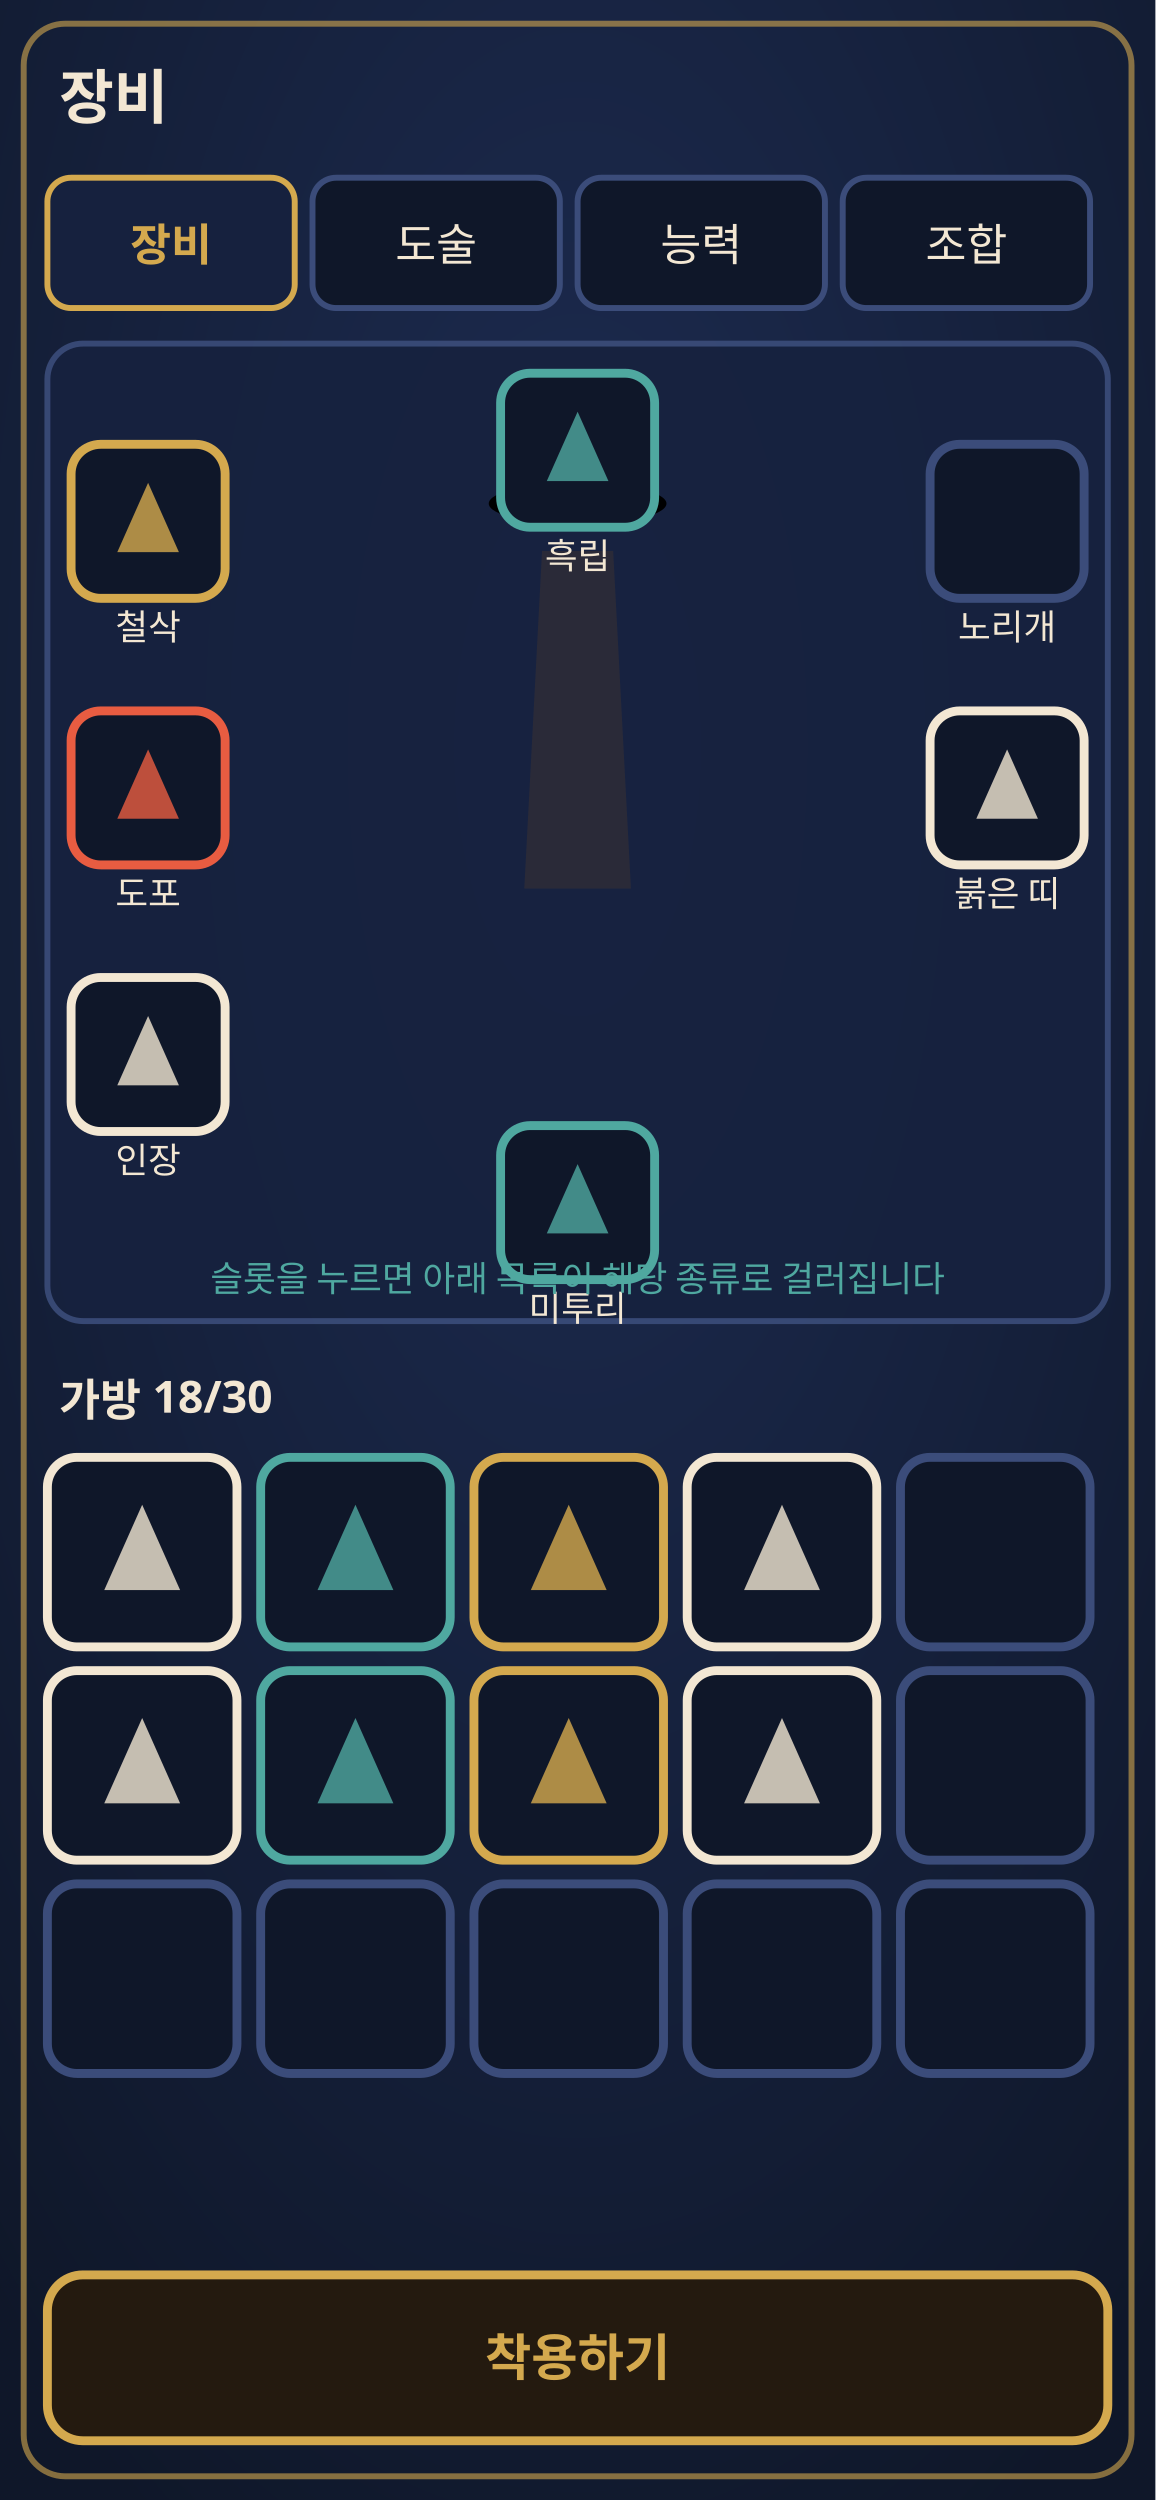
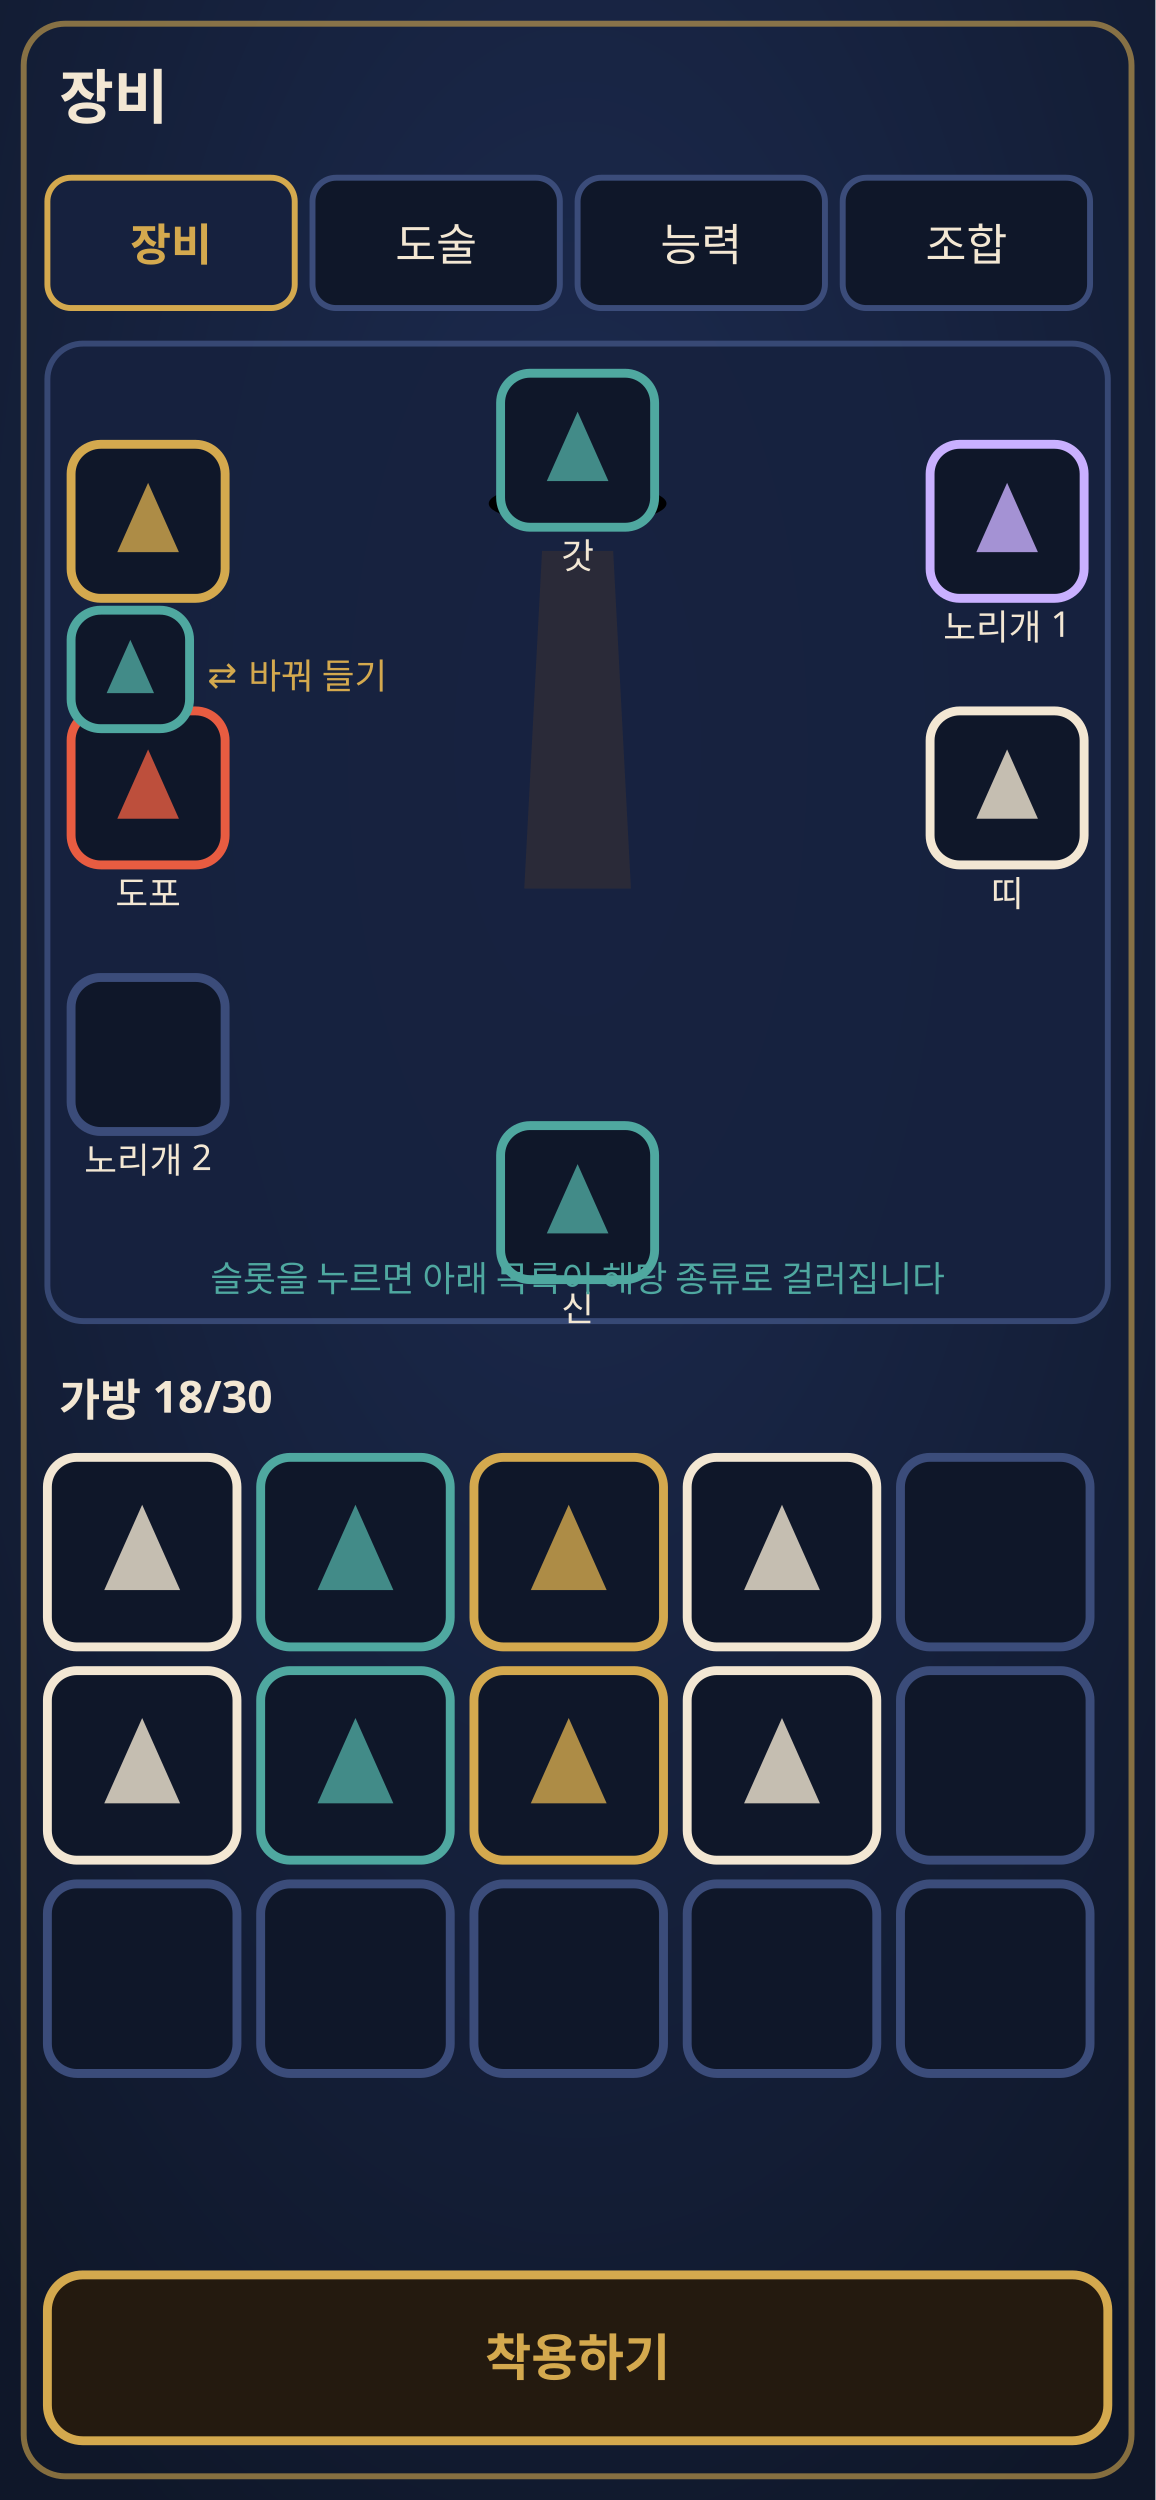
<svg xmlns="http://www.w3.org/2000/svg" viewBox="0 0 390 844" width="390" height="844" font-family="sans-serif">
  <rect width="390" height="844" fill="#0F1729" />
  <defs>
    <radialGradient id="bgg" cx="50%" cy="30%" r="80%">
      <stop offset="0" stop-color="#1D2C52" />
      <stop offset="1" stop-color="#0F1729" />
    </radialGradient>
  </defs>
  <rect width="390" height="844" fill="url(#bgg)" />
  <rect x="8" y="8" width="374" height="828" rx="14" fill="none" stroke="#D4A94E" stroke-width="2" opacity="0.6" />
  <text x="20" y="40" fill="#F3E7D3" font-size="20" text-anchor="start" font-weight="bold">장비</text>
  <rect x="16.0" y="60" width="83.5" height="44" rx="8" fill="#16213E" stroke="#D4A94E" stroke-width="2" opacity="1" />
  <text x="57.75" y="88" fill="#D4A94E" font-size="15" text-anchor="middle" font-weight="bold">장비</text>
  <rect x="105.5" y="60" width="83.5" height="44" rx="8" fill="#0F1729" stroke="#3B4C7A" stroke-width="2" opacity="1" />
  <text x="147.25" y="88" fill="#F3E7D3" font-size="15" text-anchor="middle">도술</text>
  <rect x="195.0" y="60" width="83.5" height="44" rx="8" fill="#0F1729" stroke="#3B4C7A" stroke-width="2" opacity="1" />
  <text x="236.75" y="88" fill="#F3E7D3" font-size="15" text-anchor="middle">능력</text>
  <rect x="284.5" y="60" width="83.5" height="44" rx="8" fill="#0F1729" stroke="#3B4C7A" stroke-width="2" opacity="1" />
  <text x="326.25" y="88" fill="#F3E7D3" font-size="15" text-anchor="middle">조합</text>
  <rect x="16" y="116" width="358" height="330" rx="12" fill="#16213E" stroke="#3B4C7A" stroke-width="2" opacity="0.9" />
  <path d="M177.0,300 L183.0,186 L207.0,186 L213.0,300 Z" fill="#2A2A38" />
  <ellipse cx="195.0" cy="170" rx="30" ry="7" fill="#000" />
  <rect x="187.0" y="150" width="16" height="20" fill="#000" />
  <rect x="24" y="150" width="52" height="52" rx="10" fill="#0F1729" stroke="#D4A94E" stroke-width="3" opacity="1" />
  <path d="M39.6,186.4 L50.0,163.0 L60.4,186.4 Z" fill="#D4A94E" opacity=".8" />
-   <text x="50" y="216" fill="#F3E7D3" font-size="12" text-anchor="middle">철삭</text>
+   <text x="50" y="216" fill="#F3E7D3" font-size="12" text-anchor="middle">무기</text>
  <rect x="169.0" y="126" width="52" height="52" rx="10" fill="#0F1729" stroke="#4FA8A0" stroke-width="3" opacity="1" />
  <path d="M184.6,162.4 L195.0,139.0 L205.4,162.4 Z" fill="#4FA8A0" opacity=".8" />
-   <text x="195.0" y="192" fill="#F3E7D3" font-size="12" text-anchor="middle">흑립</text>
+   <text x="195.0" y="192" fill="#F3E7D3" font-size="12" text-anchor="middle">갓</text>
  <rect x="24" y="240" width="52" height="52" rx="10" fill="#0F1729" stroke="#E85C41" stroke-width="3" opacity="1" />
  <path d="M39.6,276.4 L50.0,253.0 L60.4,276.4 Z" fill="#E85C41" opacity=".8" />
  <text x="50" y="306" fill="#F3E7D3" font-size="12" text-anchor="middle">도포</text>
  <rect x="314" y="240" width="52" height="52" rx="10" fill="#0F1729" stroke="#F3E7D3" stroke-width="3" opacity="1" />
  <path d="M329.6,276.4 L340.0,253.0 L350.4,276.4 Z" fill="#F3E7D3" opacity=".8" />
-   <text x="340" y="306" fill="#F3E7D3" font-size="12" text-anchor="middle">붉은 띠</text>
+   <text x="340" y="306" fill="#F3E7D3" font-size="12" text-anchor="middle">띠</text>
  <rect x="169.0" y="380" width="52" height="52" rx="10" fill="#0F1729" stroke="#4FA8A0" stroke-width="3" opacity="1" />
  <path d="M184.6,416.4 L195.0,393.0 L205.4,416.4 Z" fill="#4FA8A0" opacity=".8" />
-   <text x="195.0" y="446" fill="#F3E7D3" font-size="12" text-anchor="middle">미투리</text>
-   <rect x="314" y="150" width="52" height="52" rx="10" fill="#0F1729" stroke="#3B4C7A" stroke-width="3" opacity="1" />
-   <text x="340" y="216" fill="#F3E7D3" font-size="12" text-anchor="middle">노리개</text>
-   <rect x="24" y="330" width="52" height="52" rx="10" fill="#0F1729" stroke="#F3E7D3" stroke-width="3" opacity="1" />
-   <path d="M39.6,366.4 L50.0,343.0 L60.4,366.4 Z" fill="#F3E7D3" opacity=".8" />
-   <text x="50" y="396" fill="#F3E7D3" font-size="12" text-anchor="middle">인장</text>
+   <text x="195.0" y="446" fill="#F3E7D3" font-size="12" text-anchor="middle">신</text>
+   <rect x="314" y="150" width="52" height="52" rx="10" fill="#0F1729" stroke="#C9B0FF" stroke-width="3" opacity="1" />
+   <path d="M329.6,186.4 L340.0,163.0 L350.4,186.4 Z" fill="#C9B0FF" opacity=".8" />
+   <text x="340" y="216" fill="#F3E7D3" font-size="12" text-anchor="middle">노리개 1</text>
+   <rect x="24" y="330" width="52" height="52" rx="10" fill="#0F1729" stroke="#3B4C7A" stroke-width="3" opacity="1" />
+   <text x="50" y="396" fill="#F3E7D3" font-size="12" text-anchor="middle">노리개 2</text>
+   <rect x="24" y="206" width="40" height="40" rx="10" fill="#0F1729" stroke="#4FA8A0" stroke-width="3" opacity="1" />
+   <path d="M36.0,234.0 L44.0,216.0 L52.0,234.0 Z" fill="#4FA8A0" opacity=".8" />
+   <text x="70" y="232" fill="#D4A94E" font-size="12" text-anchor="start">⇄ 바꿔 들기</text>
  <text x="195.0" y="436" fill="#4FA8A0" font-size="12" text-anchor="middle">슬롯을 누르면 아래 목록이 해당 종류로 걸러집니다</text>
  <text x="20" y="478" fill="#F3E7D3" font-size="15" text-anchor="start" font-weight="bold">가방 18/30</text>
  <rect x="16" y="492" width="64" height="64" rx="10" fill="#0F1729" stroke="#F3E7D3" stroke-width="3" opacity="1" />
  <path d="M35.2,536.8 L48.0,508.0 L60.8,536.8 Z" fill="#F3E7D3" opacity=".8" />
  <rect x="88" y="492" width="64" height="64" rx="10" fill="#0F1729" stroke="#4FA8A0" stroke-width="3" opacity="1" />
  <path d="M107.2,536.8 L120.0,508.0 L132.8,536.8 Z" fill="#4FA8A0" opacity=".8" />
  <rect x="160" y="492" width="64" height="64" rx="10" fill="#0F1729" stroke="#D4A94E" stroke-width="3" opacity="1" />
  <path d="M179.2,536.8 L192.0,508.0 L204.8,536.8 Z" fill="#D4A94E" opacity=".8" />
  <rect x="232" y="492" width="64" height="64" rx="10" fill="#0F1729" stroke="#F3E7D3" stroke-width="3" opacity="1" />
  <path d="M251.2,536.8 L264.0,508.0 L276.8,536.8 Z" fill="#F3E7D3" opacity=".8" />
  <rect x="304" y="492" width="64" height="64" rx="10" fill="#0F1729" stroke="#3B4C7A" stroke-width="3" opacity="1" />
  <rect x="16" y="564" width="64" height="64" rx="10" fill="#0F1729" stroke="#F3E7D3" stroke-width="3" opacity="1" />
  <path d="M35.2,608.8 L48.0,580.0 L60.8,608.8 Z" fill="#F3E7D3" opacity=".8" />
  <rect x="88" y="564" width="64" height="64" rx="10" fill="#0F1729" stroke="#4FA8A0" stroke-width="3" opacity="1" />
  <path d="M107.2,608.8 L120.0,580.0 L132.8,608.8 Z" fill="#4FA8A0" opacity=".8" />
  <rect x="160" y="564" width="64" height="64" rx="10" fill="#0F1729" stroke="#D4A94E" stroke-width="3" opacity="1" />
  <path d="M179.2,608.8 L192.0,580.0 L204.8,608.8 Z" fill="#D4A94E" opacity=".8" />
  <rect x="232" y="564" width="64" height="64" rx="10" fill="#0F1729" stroke="#F3E7D3" stroke-width="3" opacity="1" />
  <path d="M251.2,608.8 L264.0,580.0 L276.8,608.8 Z" fill="#F3E7D3" opacity=".8" />
  <rect x="304" y="564" width="64" height="64" rx="10" fill="#0F1729" stroke="#3B4C7A" stroke-width="3" opacity="1" />
  <rect x="16" y="636" width="64" height="64" rx="10" fill="#0F1729" stroke="#3B4C7A" stroke-width="3" opacity="1" />
  <rect x="88" y="636" width="64" height="64" rx="10" fill="#0F1729" stroke="#3B4C7A" stroke-width="3" opacity="1" />
  <rect x="160" y="636" width="64" height="64" rx="10" fill="#0F1729" stroke="#3B4C7A" stroke-width="3" opacity="1" />
  <rect x="232" y="636" width="64" height="64" rx="10" fill="#0F1729" stroke="#3B4C7A" stroke-width="3" opacity="1" />
  <rect x="304" y="636" width="64" height="64" rx="10" fill="#0F1729" stroke="#3B4C7A" stroke-width="3" opacity="1" />
  <rect x="16" y="768" width="358" height="56" rx="12" fill="#241A0F" stroke="#D4A94E" stroke-width="3" opacity="1" />
  <text x="195.0" y="802.0" fill="#D4A94E" font-size="17" text-anchor="middle" font-weight="bold">착용하기</text>
</svg>
